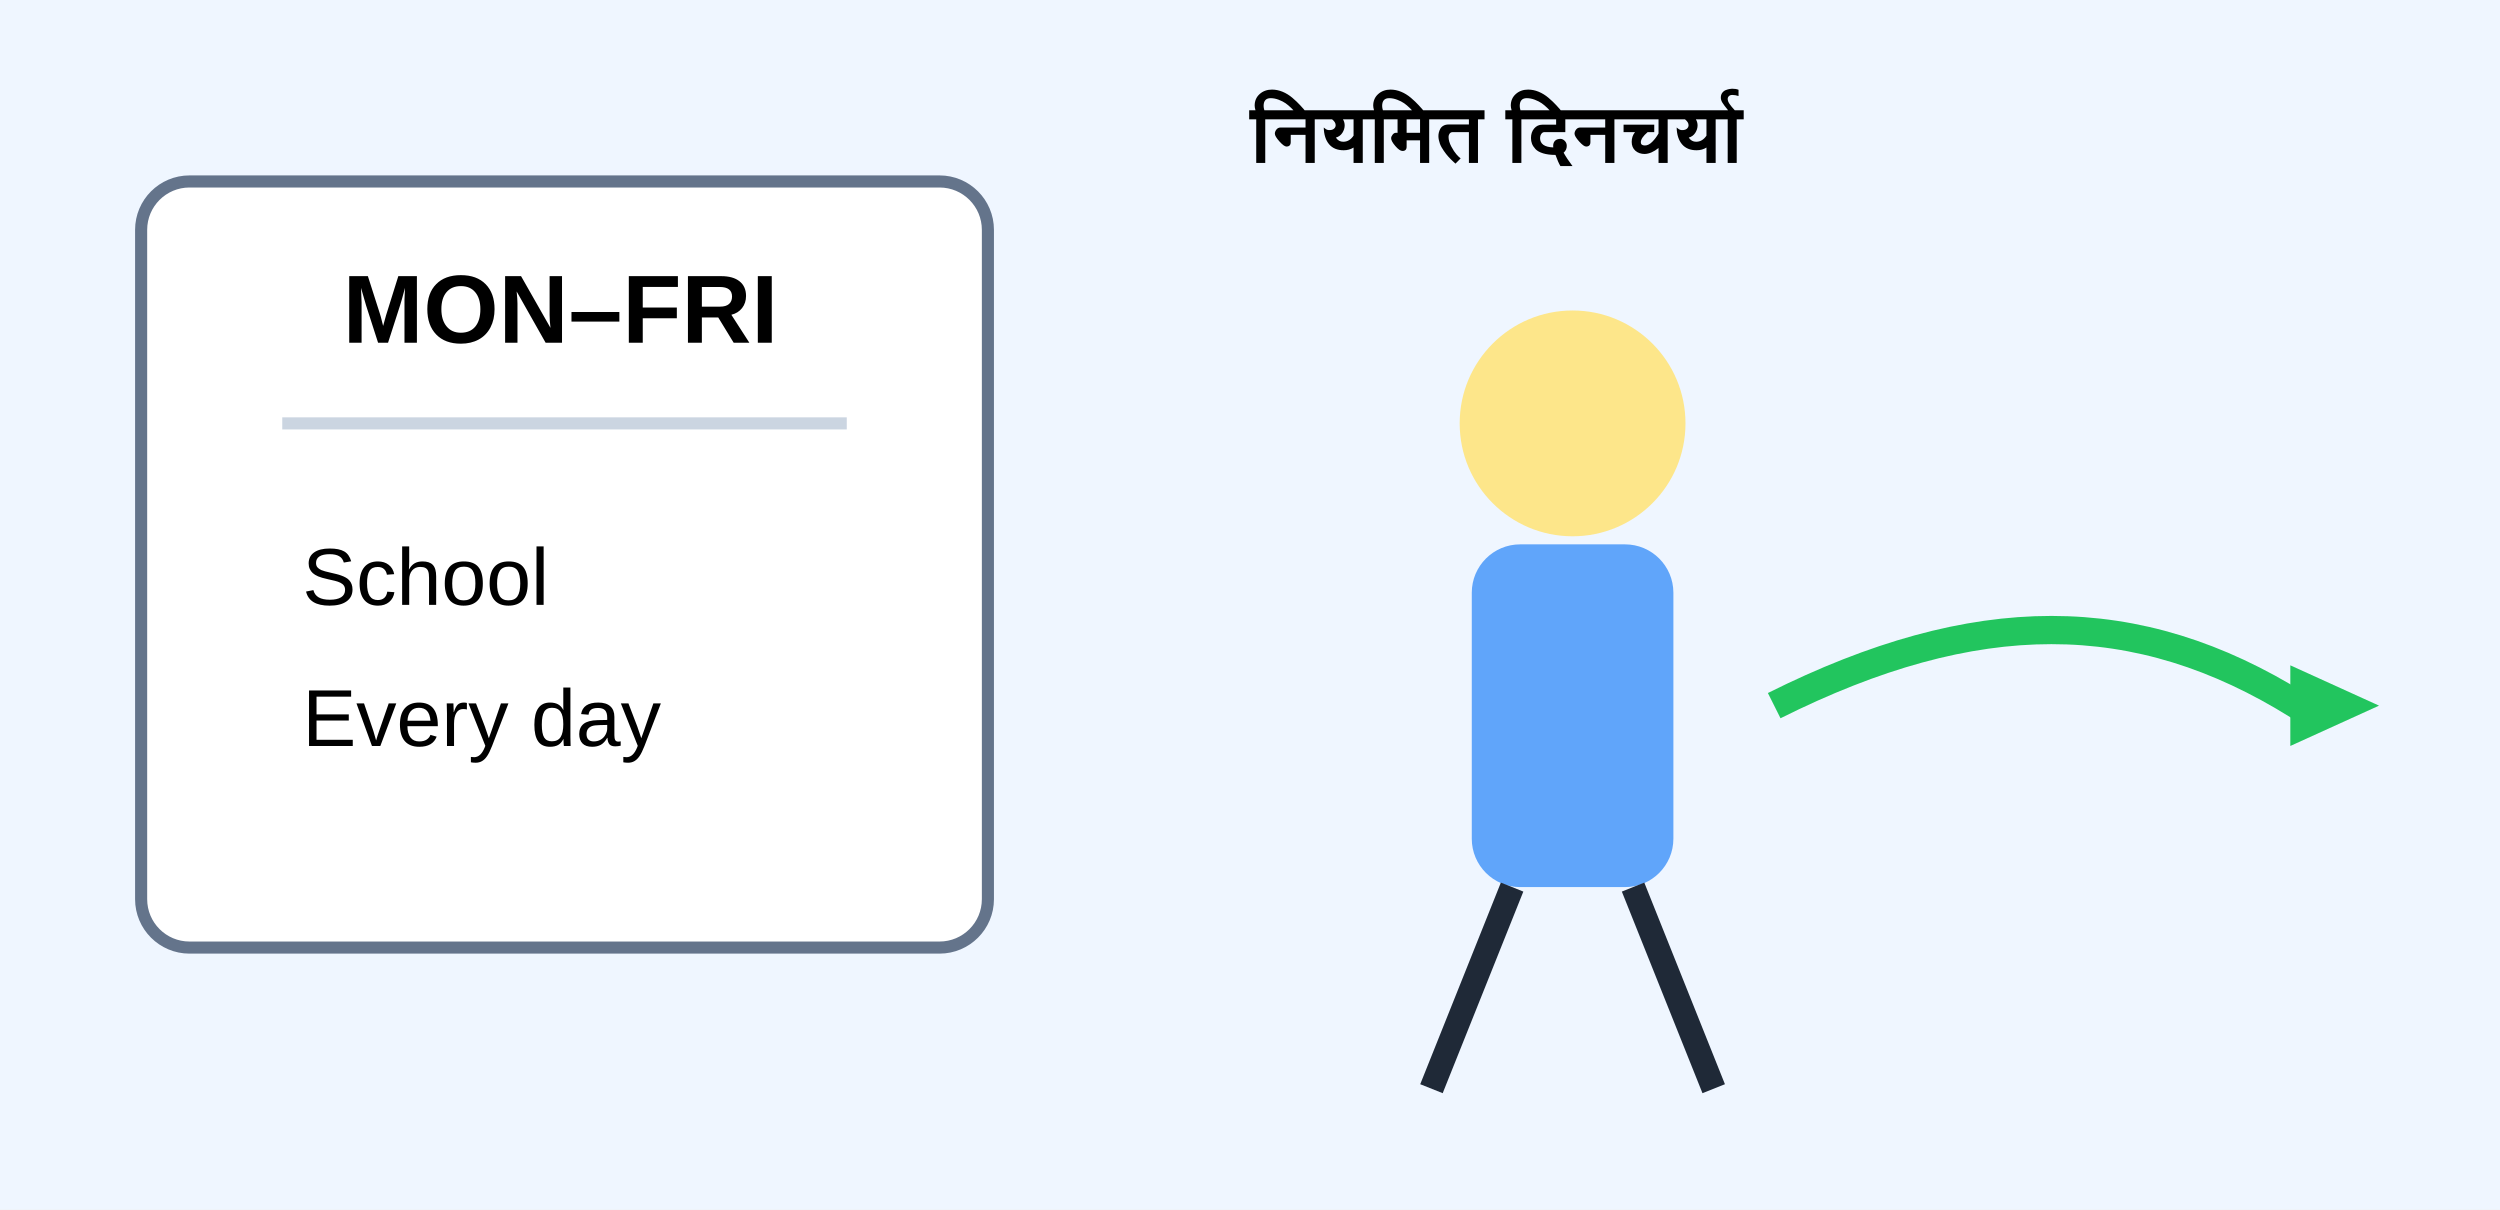
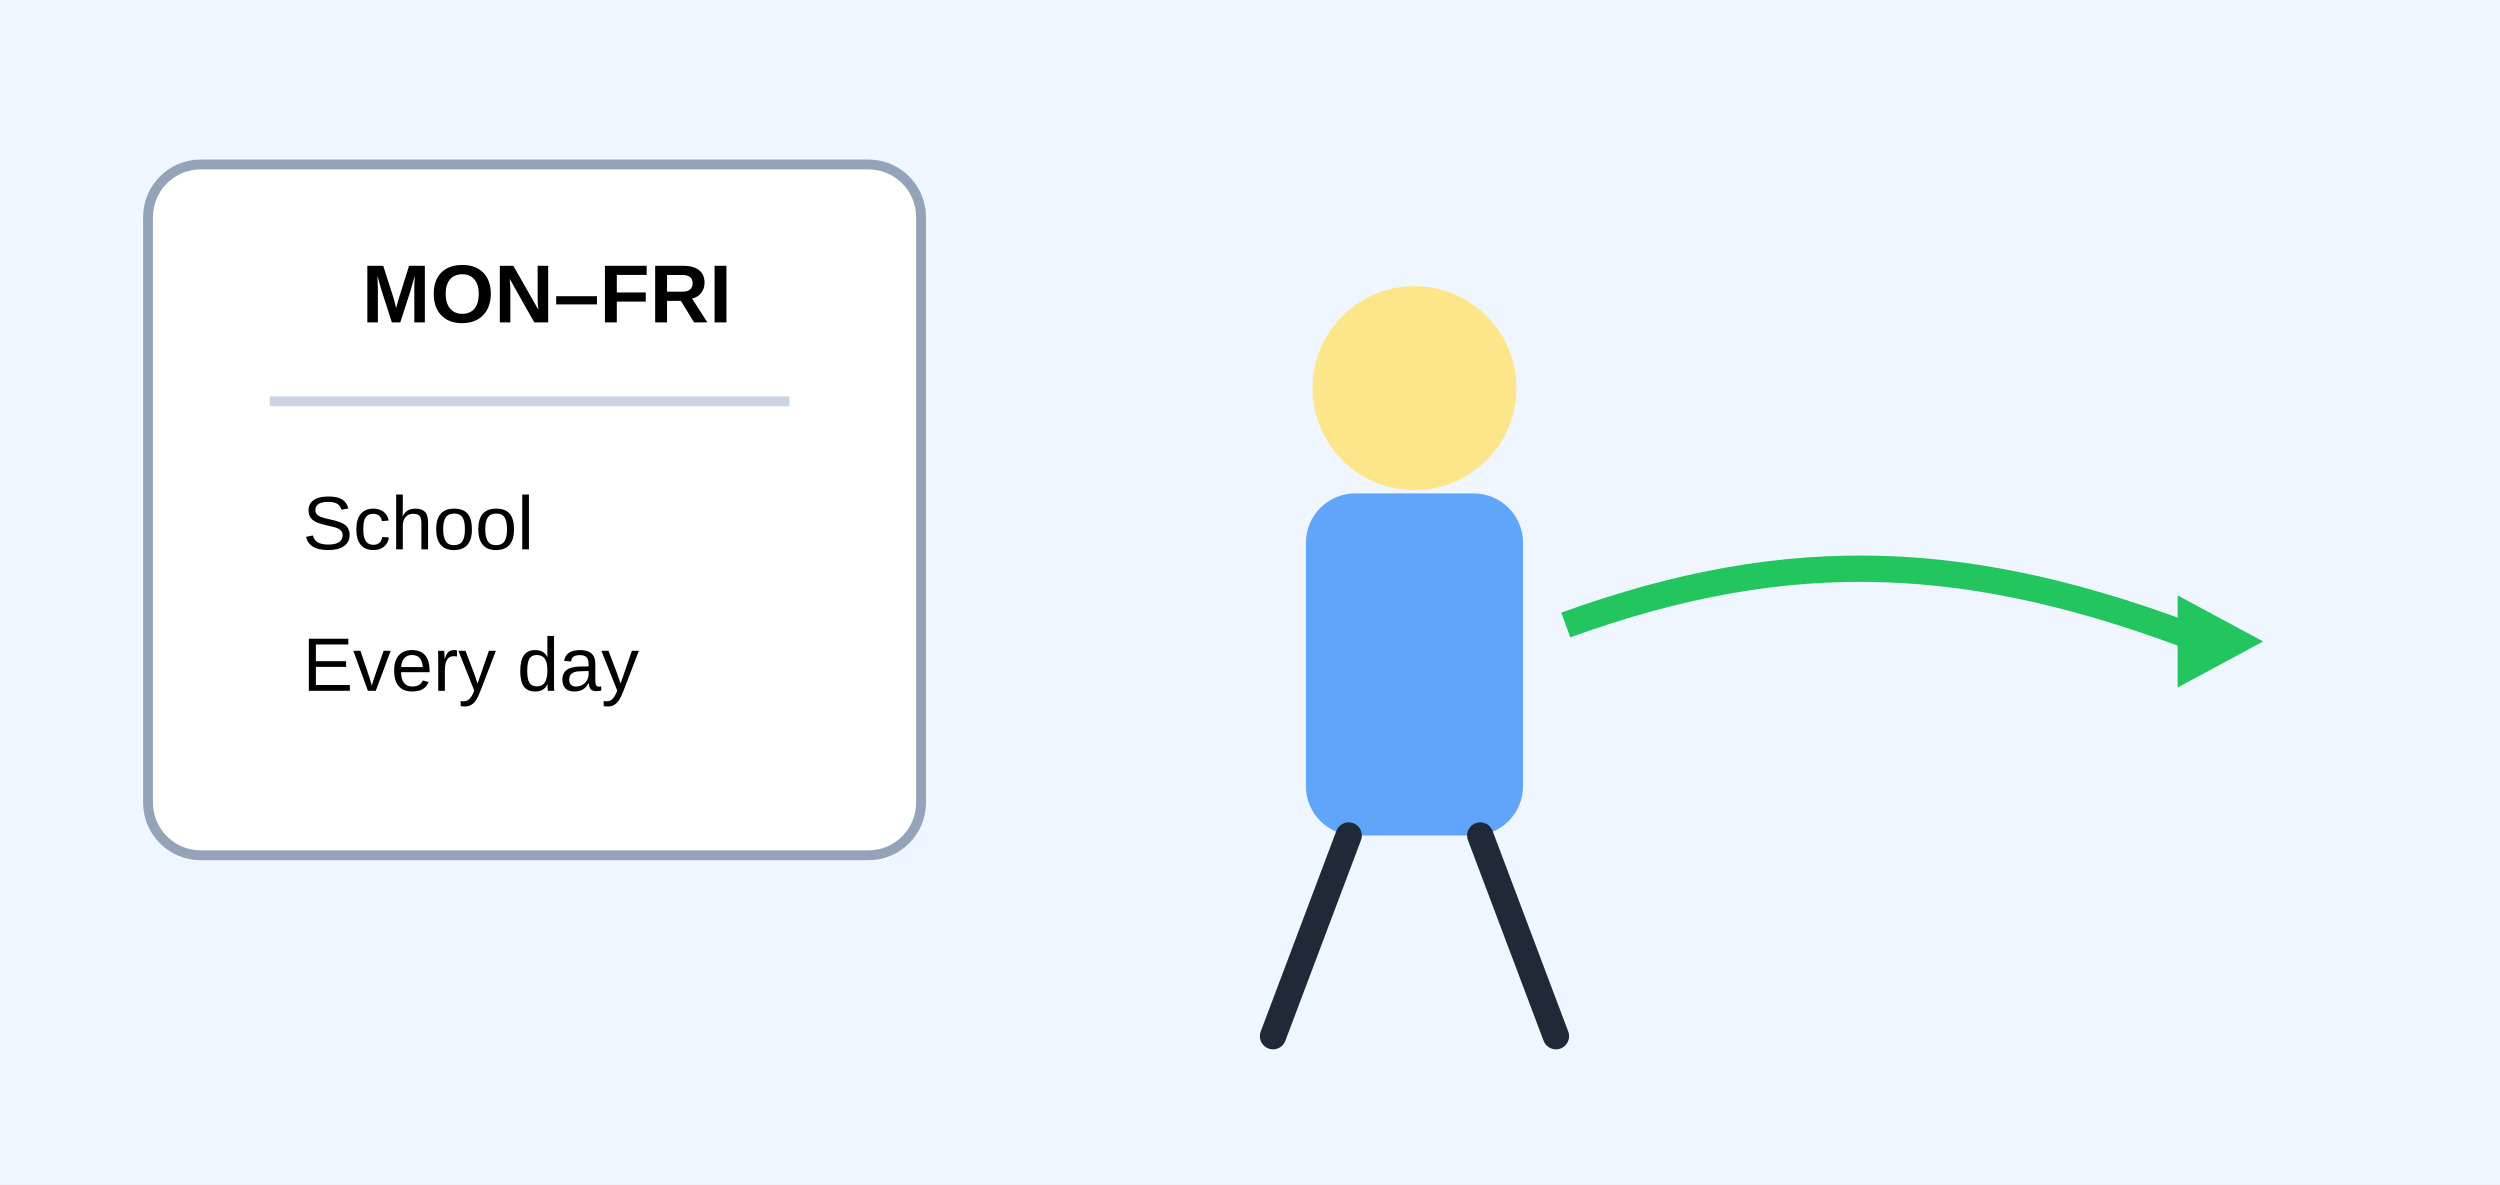
- <svg xmlns="http://www.w3.org/2000/svg" viewBox="0 0 620 300">
-   <rect width="100%" height="100%" fill="#eff6ff" />
-   <rect x="35" y="45" width="210" height="190" rx="12" fill="#fff" stroke="#64748b" stroke-width="3" />
-   <text x="85" y="85" font-size="24" font-family="Arial" font-weight="700">MON–FRI</text>
-   <line x1="70" y1="105" x2="210" y2="105" stroke="#cbd5e1" stroke-width="3" />
-   <text x="75" y="150" font-size="20" font-family="Arial">School</text>
-   <text x="75" y="185" font-size="20" font-family="Arial">Every day</text>
-   <circle cx="390" cy="105" r="28" fill="#fde68a" />
-   <rect x="365" y="135" width="50" height="85" rx="12" fill="#60a5fa" />
-   <line x1="375" y1="220" x2="355" y2="270" stroke="#1f2937" stroke-width="6" />
-   <line x1="405" y1="220" x2="425" y2="270" stroke="#1f2937" stroke-width="6" />
-   <path d="M440 175 C490 150 530 150 570 175" stroke="#22c55e" stroke-width="7" fill="none" />
-   <polygon points="568,165 590,175 568,185" fill="#22c55e" />
-   <text x="310" y="40" font-size="20" font-family="Arial" font-weight="700">नियमित दिनचर्या</text>
+ <svg xmlns="http://www.w3.org/2000/svg" viewBox="0 0 760 360" role="img" aria-label="Student following a regular school routine">
+   <rect width="760" height="360" fill="#eff6ff" />
+   <rect x="45" y="50" width="235" height="210" rx="16" fill="#fff" stroke="#94a3b8" stroke-width="3" />
+   <text x="110" y="98" font-family="Arial,sans-serif" font-size="25" font-weight="700">MON–FRI</text>
+   <line x1="82" y1="122" x2="240" y2="122" stroke="#cbd5e1" stroke-width="3" />
+   <text x="92" y="167" font-family="Arial,sans-serif" font-size="23">School</text>
+   <text x="92" y="210" font-family="Arial,sans-serif" font-size="23">Every day</text>
+   <circle cx="430" cy="118" r="31" fill="#fde68a" />
+   <rect x="397" y="150" width="66" height="104" rx="15" fill="#60a5fa" />
+   <line x1="410" y1="254" x2="387" y2="315" stroke="#1f2937" stroke-width="8" stroke-linecap="round" />
+   <line x1="450" y1="254" x2="473" y2="315" stroke="#1f2937" stroke-width="8" stroke-linecap="round" />
+   <path d="M476 190 C545 165 600 168 670 195" stroke="#22c55e" stroke-width="8" fill="none" />
+   <polygon points="662,181 688,195 662,209" fill="#22c55e" />
</svg>
